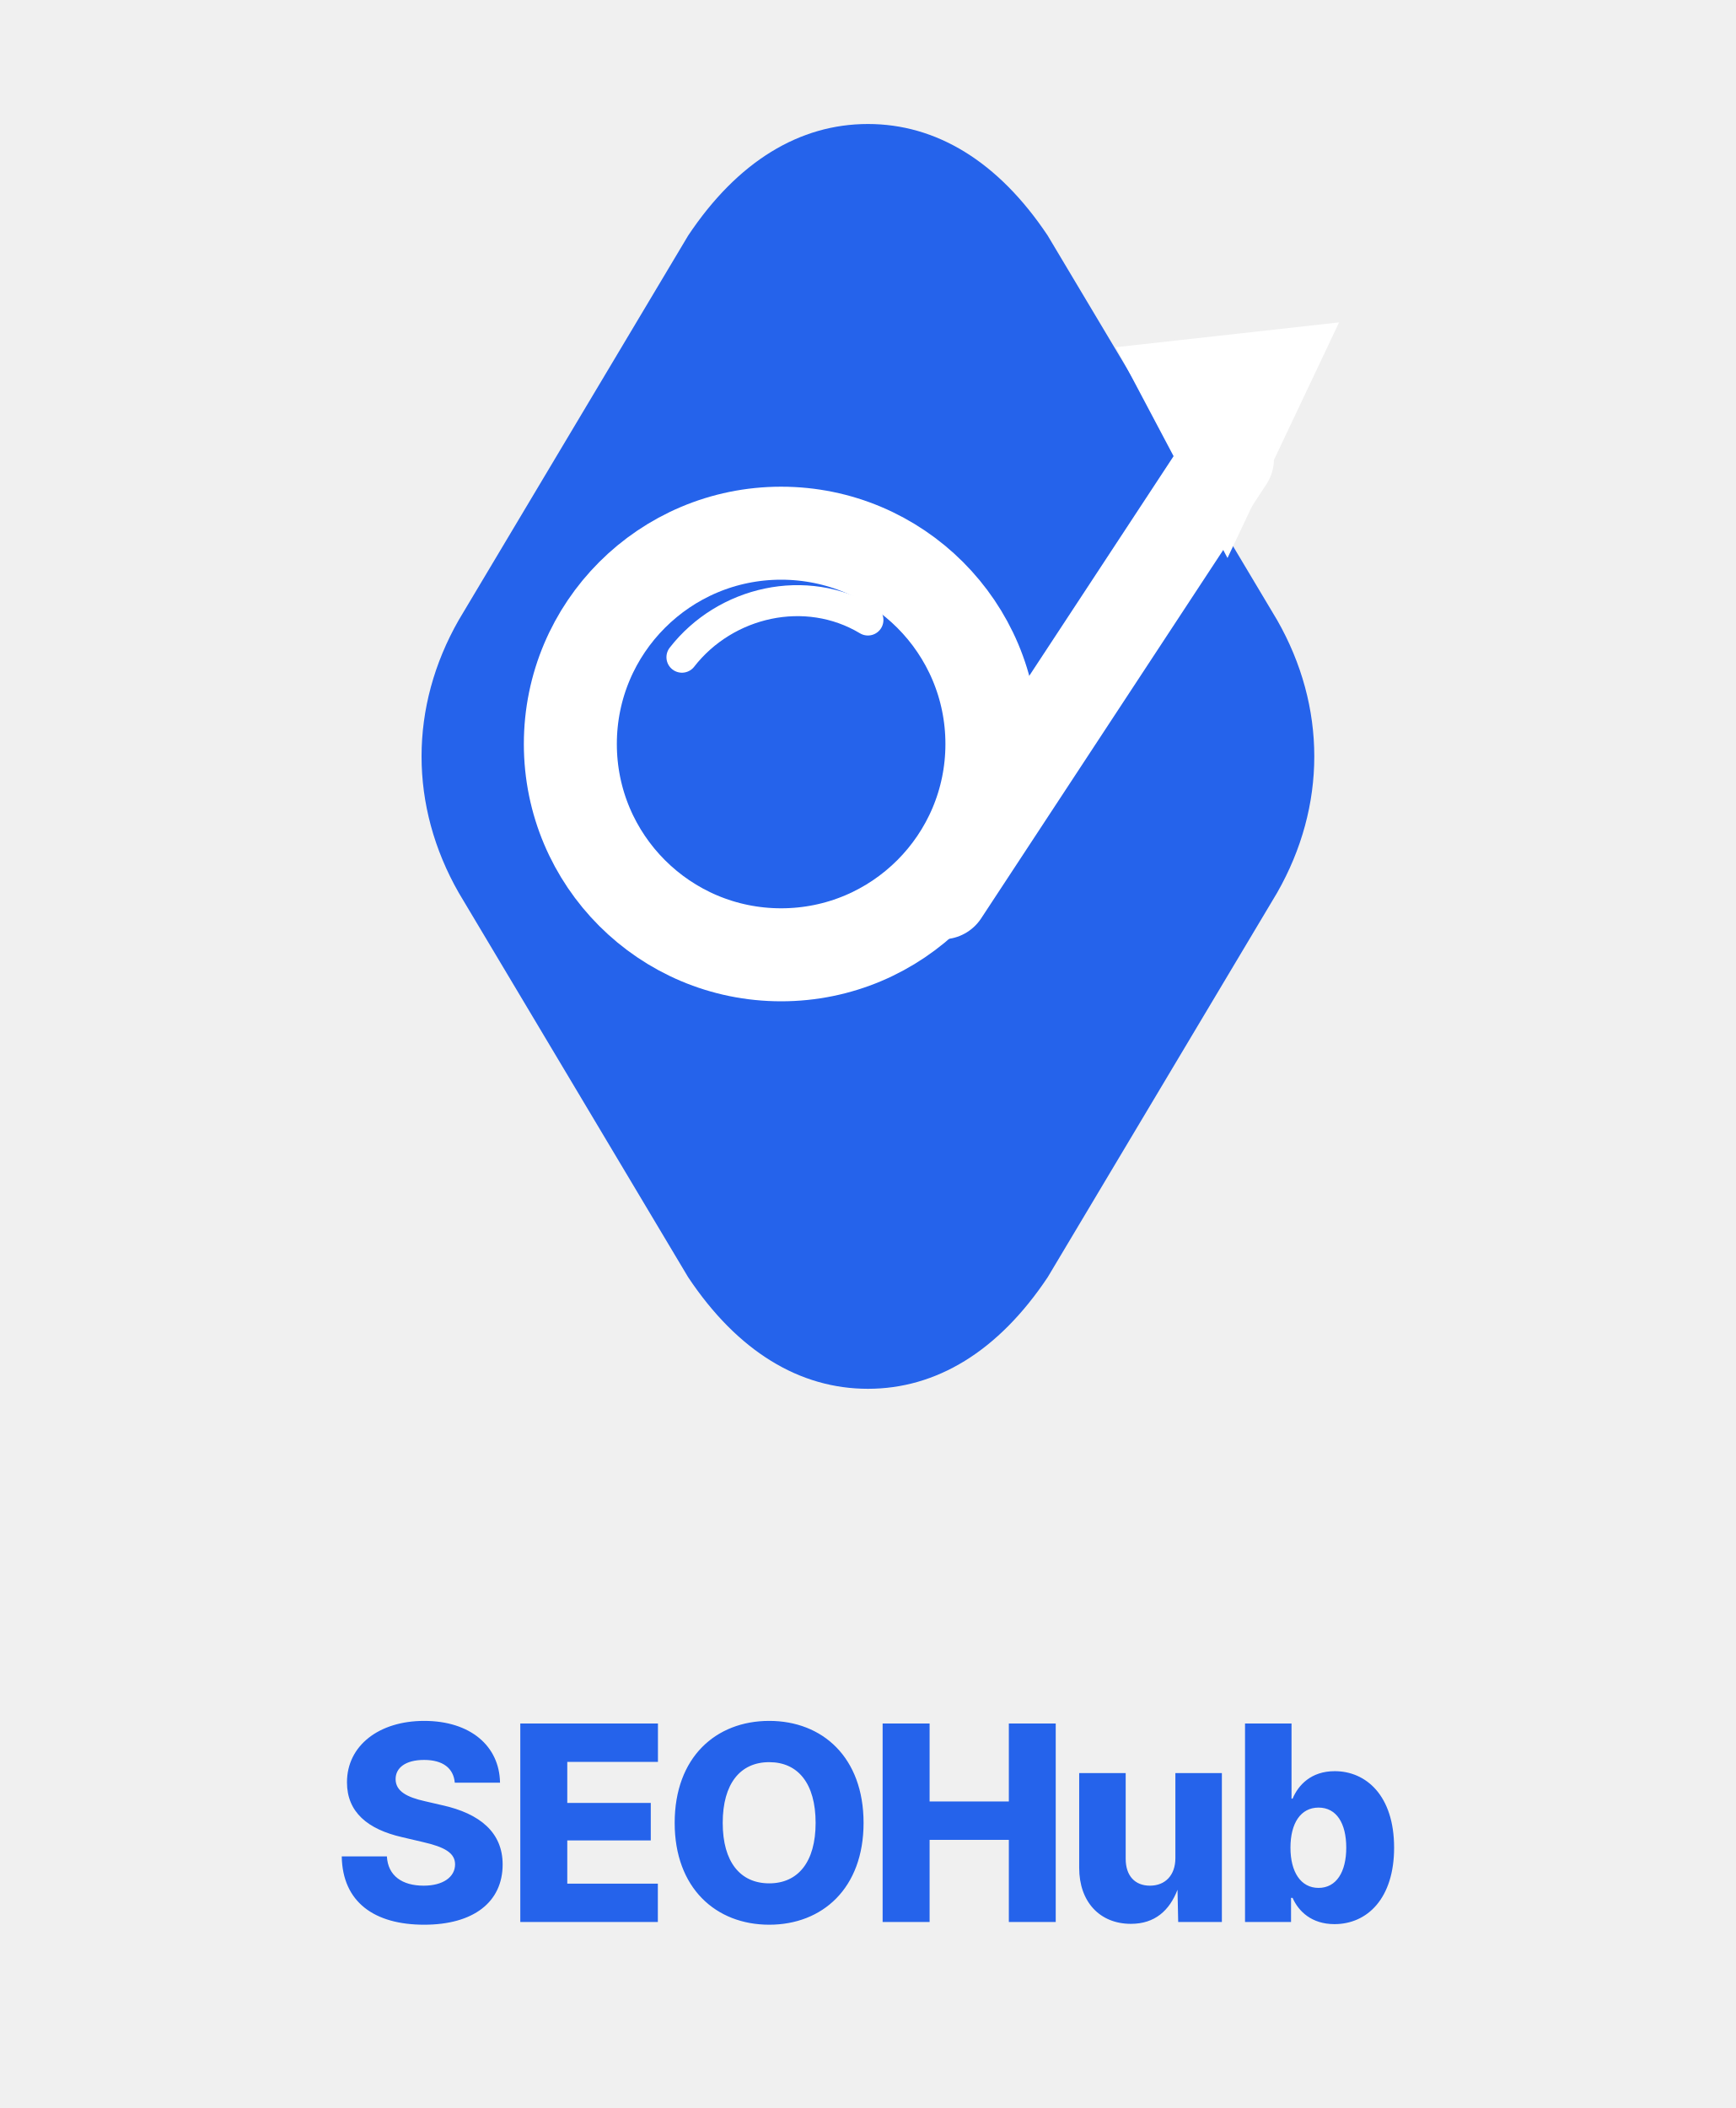
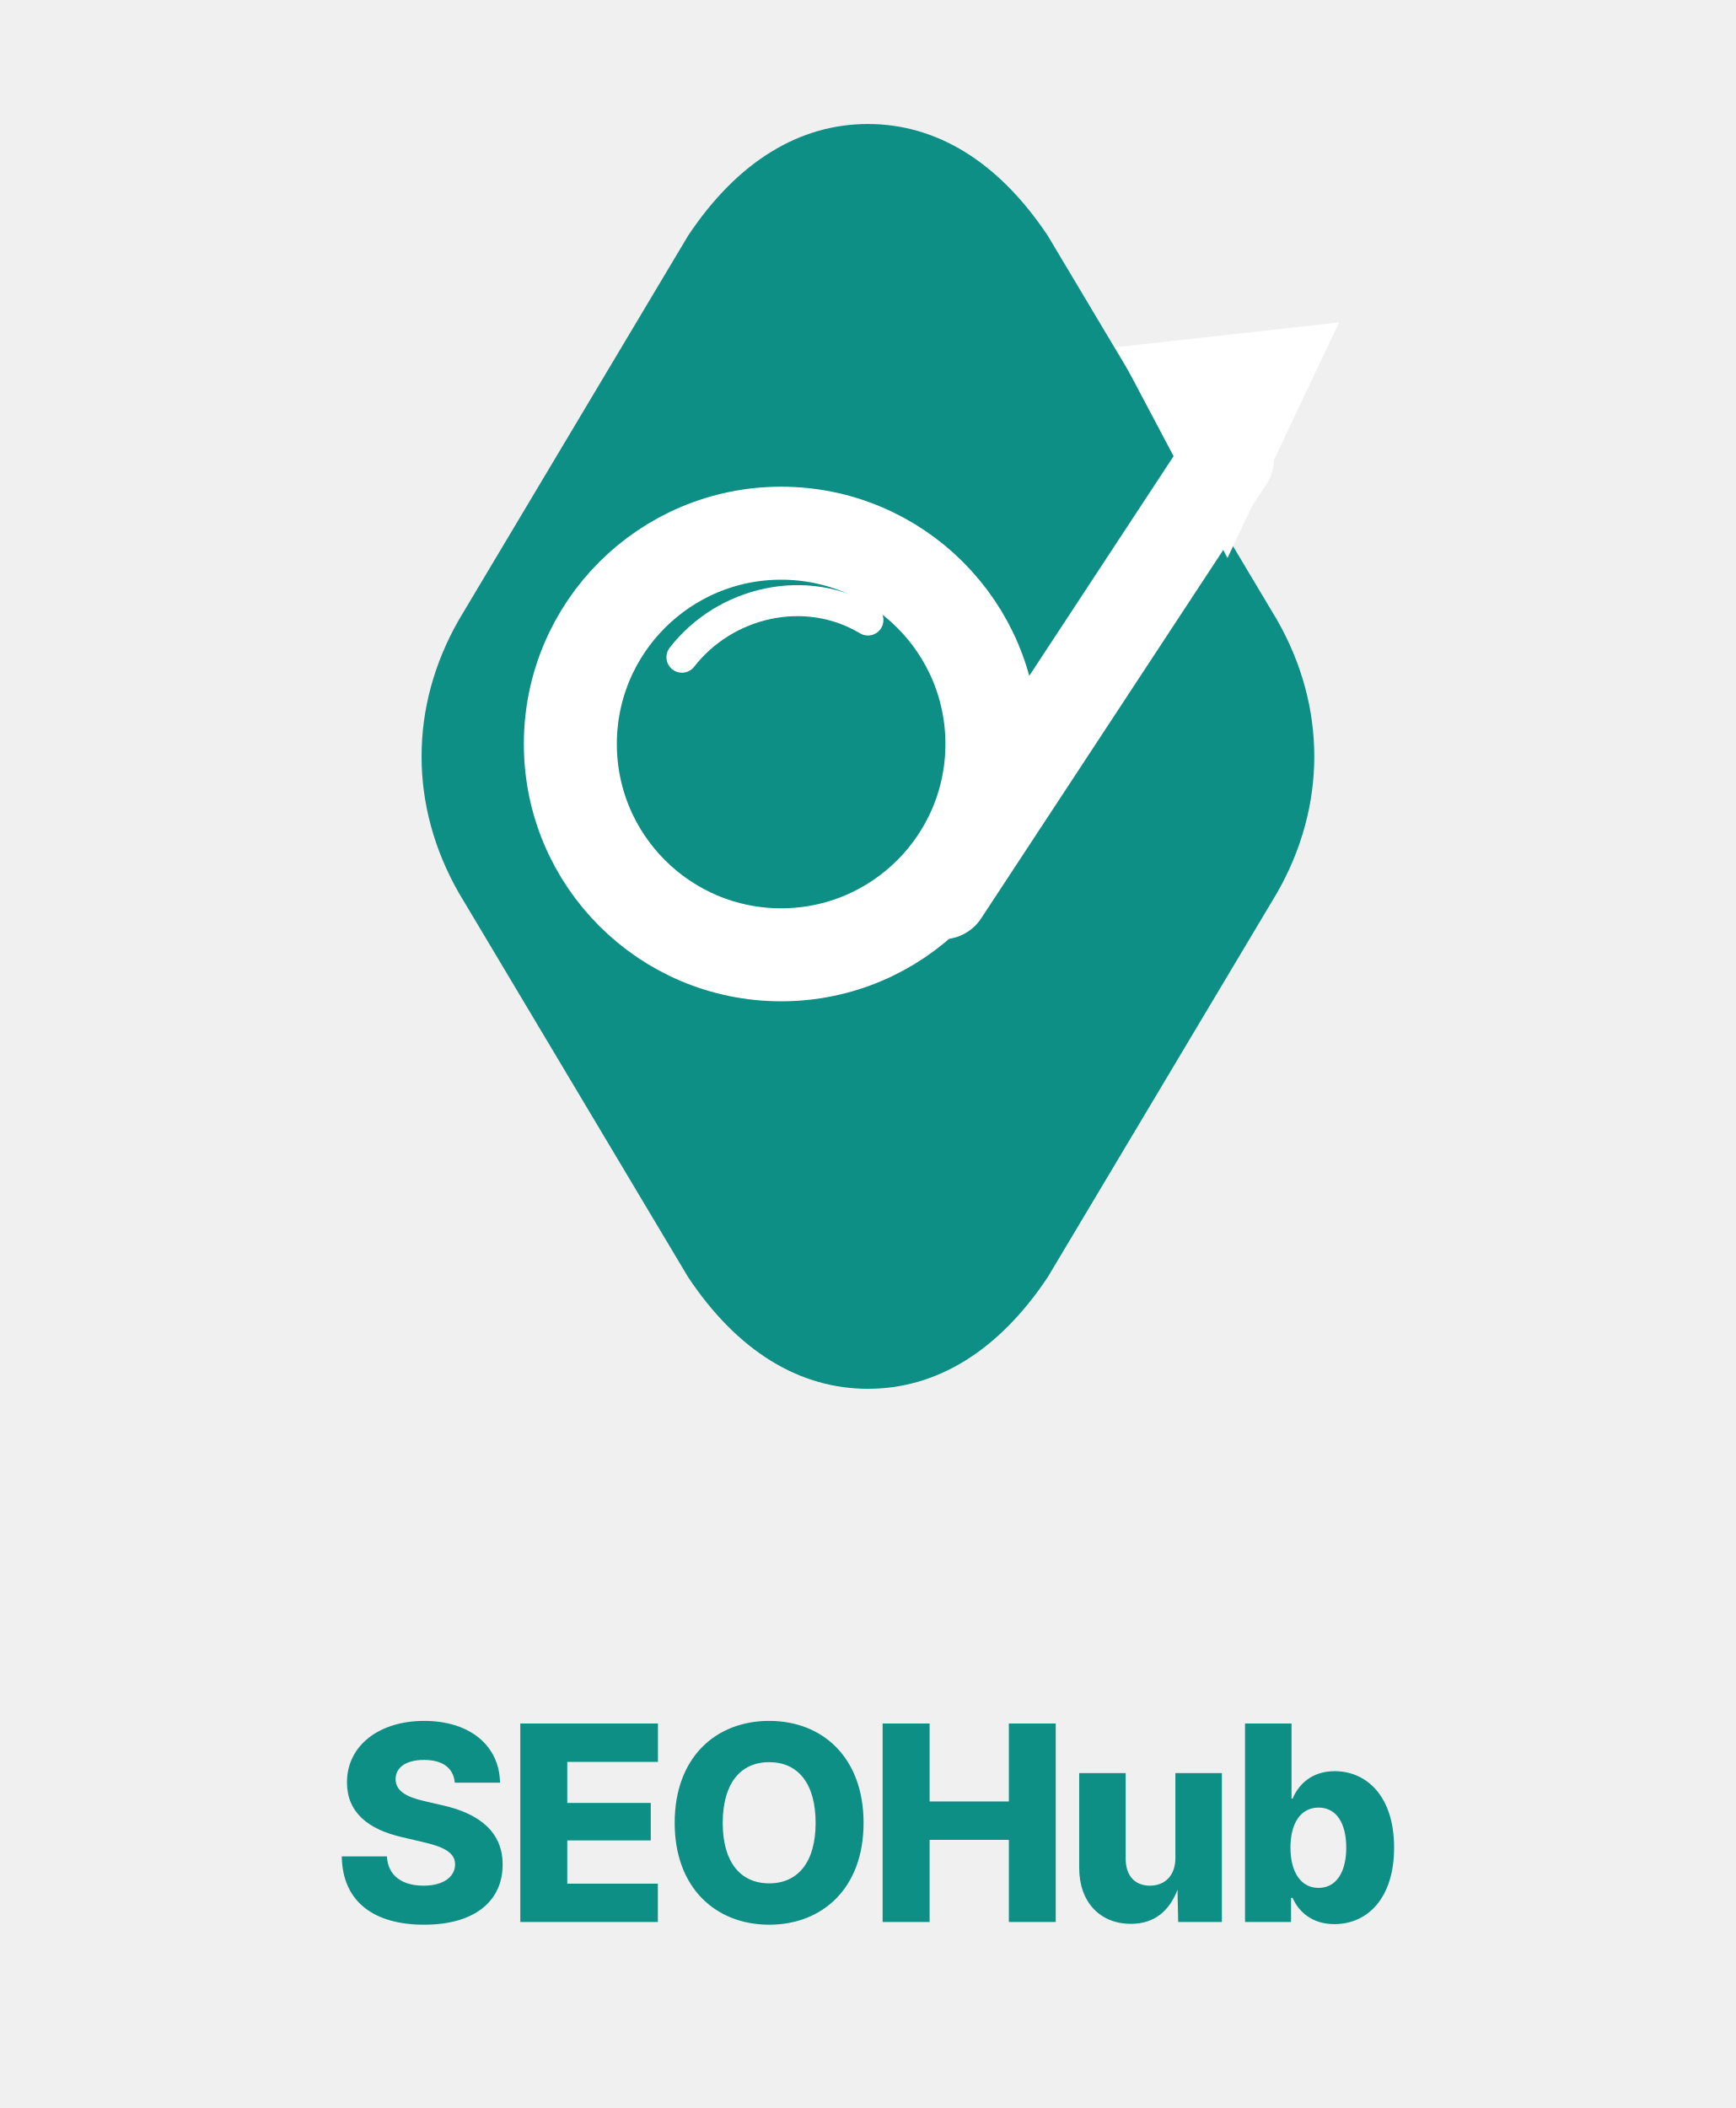
<svg xmlns="http://www.w3.org/2000/svg" viewBox="0 0 280 340" fill="none" role="img" aria-label="SEOHub">
  <g transform="translate(40,8)">
-     <path fill="#2563EB" d="M100 12          C111 12 121 18 129 30          L166 92          C174 106 174 122 166 136          L129 198          C121 210 111 216 100 216          C89 216 79 210 71 198          L34 136          C26 122 26 106 34 92          L71 30          C79 18 89 12 100 12 Z" />
+     <path fill="#0E8F86" d="M100 12          C111 12 121 18 129 30          L166 92          C174 106 174 122 166 136          L129 198          C121 210 111 216 100 216          C89 216 79 210 71 198          L34 136          C26 122 26 106 34 92          L71 30          C79 18 89 12 100 12 Z" />
    <circle cx="86" cy="112" r="34" fill="none" stroke="#FFFFFF" stroke-width="15" />
    <path d="M70 98c7-9 20-12 30-6" fill="none" stroke="#FFFFFF" stroke-width="5" stroke-linecap="round" />
    <path d="M112 136 L158 66" stroke="#FFFFFF" stroke-width="15" stroke-linecap="round" />
    <path fill="#FFFFFF" d="M140 48 L176 44 L158 82 Z" />
  </g>
-   <text x="140" y="310" text-anchor="middle" fill="#2563EB" font-family="ui-sans-serif, system-ui, -apple-system, 'Segoe UI', sans-serif" font-size="44" font-weight="800" letter-spacing="-1.2">SEOHub</text>
+   <text x="140" y="310" text-anchor="middle" fill="#0E8F86" font-family="ui-sans-serif, system-ui, -apple-system, 'Segoe UI', sans-serif" font-size="44" font-weight="800" letter-spacing="-1.2">SEOHub</text>
</svg>
